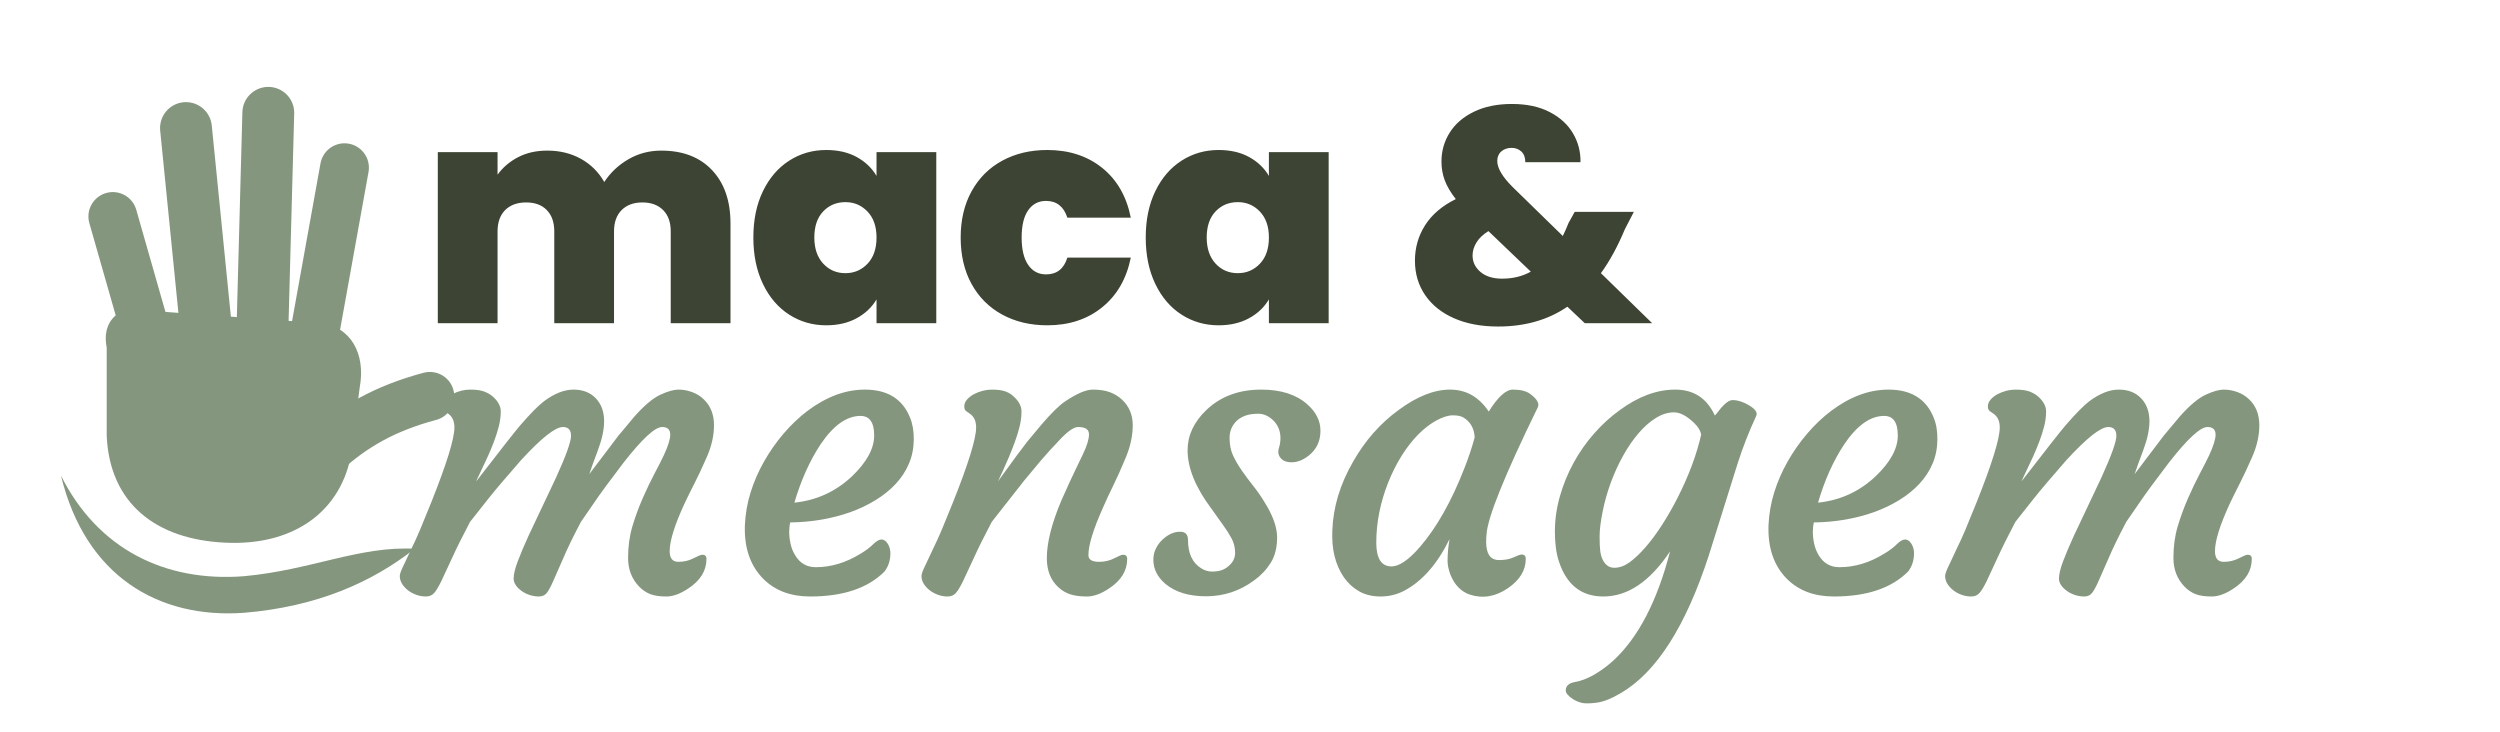
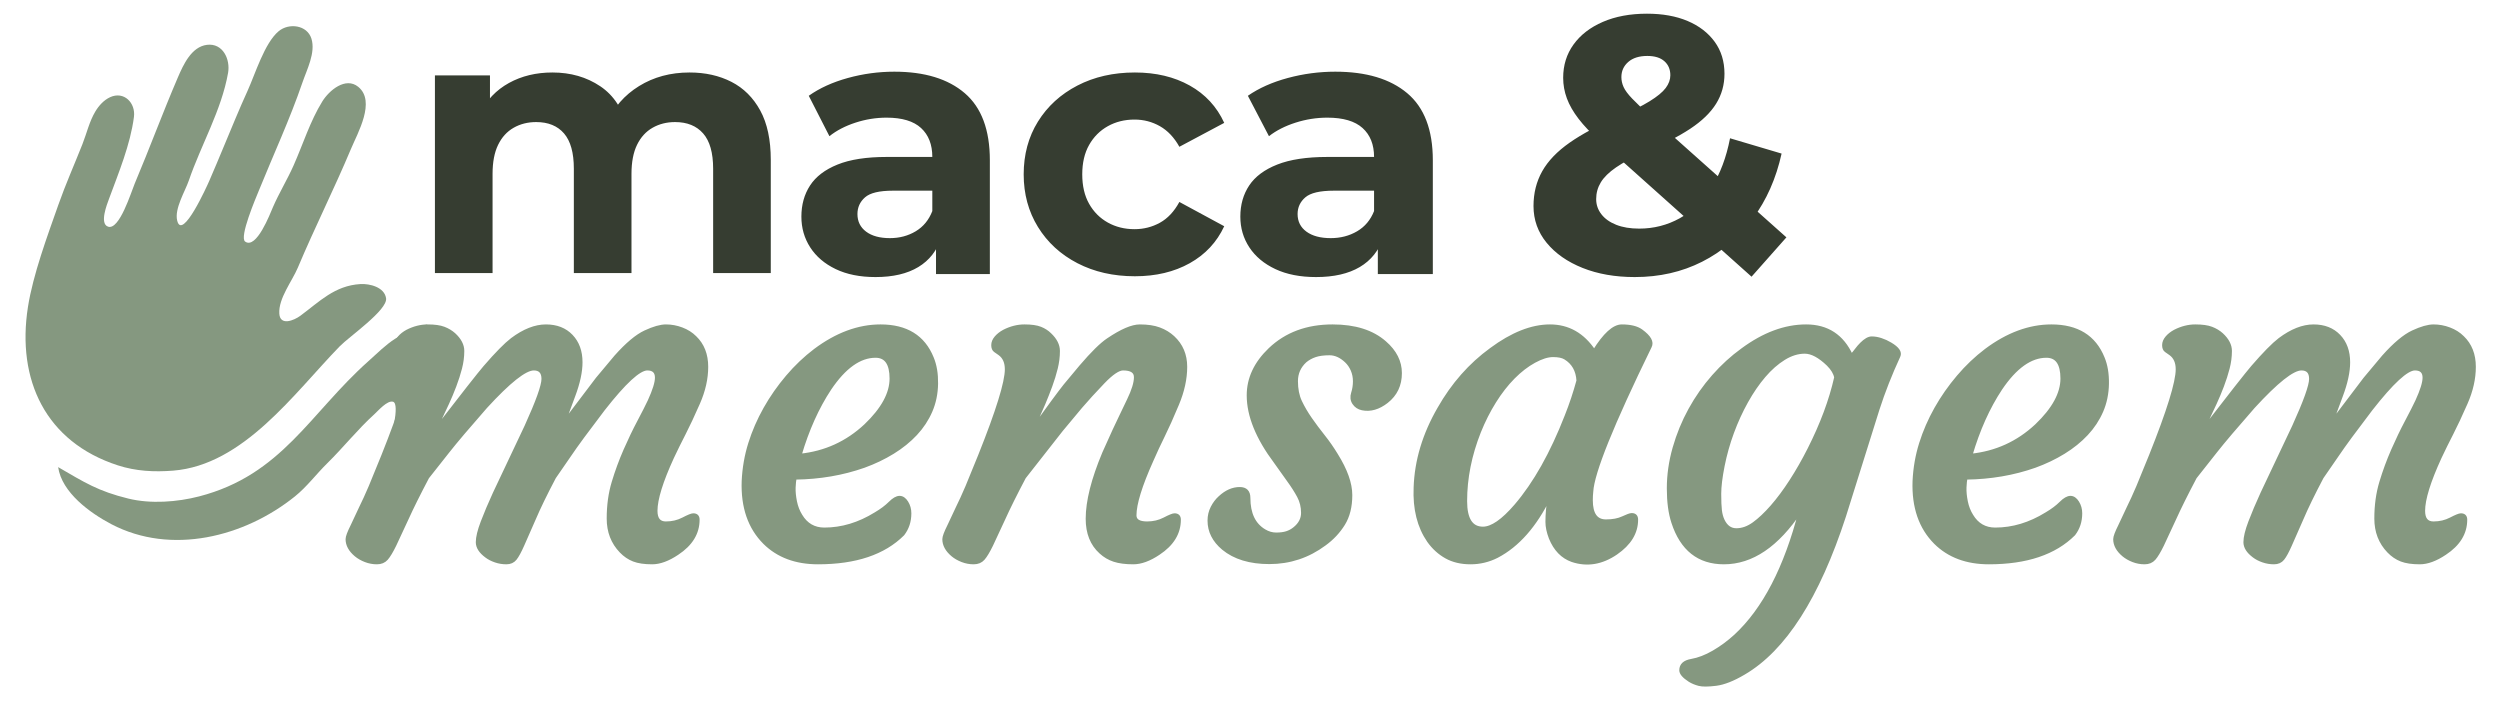
- <svg xmlns="http://www.w3.org/2000/svg" viewBox="0 0 820 240" role="img" aria-label="maca &amp; mensagem">
-   <g transform="translate(10 8)">
-     <path d="M41 112L27 63" stroke="#84967E" stroke-width="16" stroke-linecap="round" fill="none" />
-     <path d="M58 104L51 34" stroke="#84967E" stroke-width="17" stroke-linecap="round" fill="none" />
-     <path d="M76 103L78 29" stroke="#84967E" stroke-width="17" stroke-linecap="round" fill="none" />
-     <path d="M92 108L103 47" stroke="#84967E" stroke-width="16" stroke-linecap="round" fill="none" />
-     <path d="M97 140 C106 132 116 126 131 122" stroke="#84967E" stroke-width="16" stroke-linecap="round" fill="none" />
-     <path d="M25 106 C23 96 31 91 40 94 L95 98 C105 99 110 108 108 119 L105 142 C101 161 85 171 64 170 C41 169 26 157 25 135 Z" fill="#84967E" />
-     <path d="M10 148 C22 172 44 183 70 181 C92 179 108 171 126 172 C112 183 94 191 70 193 C42 195 18 181 10 148 Z" fill="#84967E" />
-     <path d="M206.90 41.40Q217.50 41.40 223.55 47.80Q229.60 54.20 229.60 65.30L229.60 98L210 98L210 67.90Q210 63.40 207.50 60.90Q205 58.40 200.70 58.40Q196.40 58.40 193.90 60.90Q191.40 63.40 191.40 67.90L191.40 98L171.80 98L171.80 67.90Q171.80 63.40 169.35 60.90Q166.90 58.40 162.60 58.40Q158.20 58.40 155.70 60.90Q153.20 63.40 153.20 67.90L153.20 98L133.60 98L133.60 41.90L153.20 41.90L153.20 49.30Q155.80 45.70 159.95 43.55Q164.10 41.40 169.50 41.40Q175.70 41.40 180.55 44.10Q185.40 46.80 188.20 51.70Q191.20 47.10 196.10 44.25Q201 41.40 206.90 41.40M237.10 69.90Q237.10 61.20 240.25 54.70Q243.40 48.20 248.85 44.70Q254.30 41.20 261 41.20Q266.80 41.20 271 43.50Q275.20 45.80 277.50 49.70L277.50 41.90L297.10 41.90L297.10 98L277.50 98L277.50 90.20Q275.20 94.10 270.95 96.40Q266.70 98.70 261 98.70Q254.30 98.70 248.85 95.20Q243.40 91.70 240.25 85.15Q237.10 78.60 237.10 69.90M277.50 69.90Q277.50 64.50 274.55 61.40Q271.60 58.30 267.30 58.30Q262.90 58.30 260 61.35Q257.10 64.40 257.10 69.90Q257.10 75.30 260 78.45Q262.90 81.60 267.30 81.60Q271.60 81.60 274.55 78.50Q277.50 75.40 277.50 69.90M305.10 69.90Q305.10 61.20 308.70 54.70Q312.30 48.20 318.75 44.70Q325.20 41.20 333.50 41.20Q344.20 41.20 351.50 47.05Q358.80 52.90 360.90 63.40L340.10 63.40Q338.30 57.90 333.10 57.90Q329.40 57.90 327.25 60.95Q325.10 64 325.10 69.90Q325.10 75.80 327.25 78.90Q329.40 82 333.10 82Q338.40 82 340.10 76.50L360.90 76.50Q358.80 86.90 351.50 92.80Q344.20 98.70 333.50 98.70Q325.20 98.70 318.75 95.20Q312.30 91.70 308.70 85.20Q305.10 78.70 305.10 69.90M365.80 69.90Q365.80 61.20 368.95 54.70Q372.10 48.20 377.55 44.70Q383 41.20 389.70 41.20Q395.50 41.20 399.70 43.50Q403.90 45.80 406.20 49.70L406.20 41.90L425.80 41.90L425.80 98L406.20 98L406.20 90.20Q403.90 94.10 399.65 96.40Q395.40 98.70 389.70 98.70Q383 98.70 377.55 95.20Q372.10 91.70 368.95 85.15Q365.80 78.60 365.80 69.90M406.20 69.90Q406.20 64.50 403.25 61.40Q400.30 58.30 396 58.30Q391.60 58.30 388.70 61.35Q385.80 64.40 385.80 69.90Q385.80 75.30 388.70 78.45Q391.60 81.60 396 81.60Q400.30 81.60 403.25 78.50Q406.20 75.40 406.20 69.90M531.90 98L509.80 98L504.10 92.60Q494.60 99.10 481.40 99.10Q473.10 99.10 466.95 96.40Q460.80 93.70 457.45 88.80Q454.10 83.90 454.10 77.50Q454.10 71.10 457.45 65.85Q460.80 60.60 467.50 57.30Q465 54.10 463.90 51.20Q462.80 48.30 462.80 45Q462.80 39.80 465.50 35.50Q468.20 31.20 473.45 28.65Q478.70 26.10 485.90 26.10Q493.20 26.10 498.30 28.75Q503.40 31.40 505.95 35.75Q508.50 40.10 508.40 45.20L490.30 45.20Q490.30 42.90 489 41.70Q487.70 40.50 485.80 40.50Q483.80 40.50 482.45 41.65Q481.10 42.80 481.10 44.80Q481.10 48.30 486.10 53.30L502.60 69.40Q503.50 67.60 504.50 65.10L506.50 61.50L525.90 61.50L523 67.10Q519.40 75.70 515.10 81.60L531.90 98M482.70 83.40Q488 83.40 492.10 81.10L478.20 67.80Q475.60 69.40 474.30 71.50Q473 73.60 473 75.80Q473 79 475.60 81.20Q478.20 83.40 482.70 83.40" fill="#3D4433" />
-     <path d="M174.64 132.06Q170.88 132.06 160.87 142.97Q153.41 151.48 150.03 155.76L144.18 163.17Q140.42 170.31 138.27 175.05L134.77 182.58Q133.40 185.38 132.40 186.51Q131.39 187.65 129.67 187.65Q127.95 187.65 126.36 187.03Q124.77 186.42 123.60 185.44Q121.13 183.36 121.13 180.90Q121.13 179.92 122.56 177.06L125.03 171.80Q126.20 169.47 127.75 165.83L131.39 156.93Q139.05 137.77 139.05 132.19Q139.05 129.20 137.11 127.77L135.81 126.86Q135.16 126.41 135.16 125.27Q135.16 124.14 136.03 123.10Q136.91 122.06 138.34 121.28Q141.26 119.79 144.22 119.79Q147.17 119.79 148.86 120.44Q150.55 121.08 151.78 122.19Q154.25 124.46 154.25 126.93Q154.25 129.40 153.60 131.90Q152.95 134.40 151.98 136.96Q151 139.53 149.90 141.93Q147.30 147.52 146.68 148.78Q146.07 150.05 146.33 149.72Q158.21 134.33 160.61 131.54Q165.61 125.76 168.41 123.62Q173.54 119.79 178.12 119.79Q182.69 119.79 185.42 122.64Q188.15 125.50 188.15 130.18Q188.15 134.27 186.07 139.79Q183.99 145.31 183.28 147.52L192.83 134.92L198.15 128.55Q202.96 123.16 206.59 121.47Q210.23 119.79 212.53 119.79Q214.84 119.79 217.08 120.63Q219.32 121.47 220.88 123.03Q224.19 126.21 224.19 131.48Q224.19 136.54 221.85 141.87Q219.52 147.19 217.76 150.60Q216.01 154.01 214.39 157.45Q209.65 167.78 209.65 172.78Q209.65 176.28 212.50 176.28Q215.23 176.28 217.47 175.12Q219.71 173.95 220.36 173.95Q221.72 173.95 221.72 175.31Q221.72 181.09 215.81 184.99Q211.85 187.65 208.57 187.65Q205.29 187.65 203.28 186.87Q201.27 186.09 199.64 184.40Q196.01 180.64 196.01 174.99Q196.01 169.34 197.44 164.60Q198.86 159.85 200.81 155.41Q202.76 150.96 204.74 147.22Q206.72 143.49 207.76 141.28Q209.84 136.74 209.84 134.59Q209.84 132.06 207.18 132.06Q203.67 132.06 194.58 143.68Q187.69 152.71 185.03 156.67L180.55 163.17Q176.78 170.31 174.77 175.05L171.46 182.58Q170.23 185.38 169.32 186.51Q168.41 187.65 166.78 187.65Q165.16 187.65 163.63 187.13Q162.11 186.61 161 185.77Q158.47 183.88 158.47 181.77Q158.47 179.66 159.87 175.99Q161.26 172.32 163.34 167.78L172.43 148.55Q177.30 137.84 177.30 134.95Q177.30 132.06 174.64 132.06M181.07 150.37Q181.14 150.37 181.14 150.31L181.20 150.18Q181.07 150.31 181.07 150.37M234.32 164.27Q234.58 158.62 236.21 153.46Q237.83 148.29 240.56 143.46Q243.28 138.62 246.95 134.30Q250.62 129.98 254.91 126.73Q264.20 119.79 273.68 119.79Q284.78 119.79 288.48 128.94Q289.78 132.06 289.72 136.31Q289.65 140.57 288.09 144.17Q286.54 147.78 283.78 150.73Q281.02 153.69 277.22 156.02Q273.42 158.36 268.94 159.98Q259.71 163.23 249.19 163.36Q248.93 164.27 248.87 166.09Q248.80 167.91 249.26 170.15Q249.71 172.39 250.82 174.14Q253.16 178.04 257.57 178.04Q265.10 178.04 272.25 173.62Q274.78 172.13 276.37 170.54Q277.96 168.95 279.13 168.95Q280.30 168.95 281.18 170.34Q282.05 171.74 282.05 173.49Q282.05 176.93 280.11 179.47Q271.92 187.65 255.75 187.65Q246.21 187.65 240.43 181.93Q233.93 175.44 234.32 164.27M272.25 128.42Q265.43 128.42 259.13 137.77Q253.81 145.83 250.56 156.87Q261.40 155.76 269.39 148.29Q276.73 141.28 276.73 134.85Q276.73 128.42 272.25 128.42M343.62 132.06Q341.61 132.06 337.90 135.92Q334.20 139.79 331.48 142.97L325.96 149.59L315.30 163.17Q311.54 170.31 309.40 175.05L305.89 182.58Q304.52 185.38 303.52 186.51Q302.51 187.65 300.79 187.65Q299.07 187.65 297.48 187.03Q295.89 186.42 294.72 185.44Q292.25 183.36 292.25 180.90Q292.25 179.92 293.68 177.06L296.15 171.80Q297.32 169.47 298.87 165.83L302.51 156.93Q310.17 137.77 310.17 132.19Q310.17 129.20 308.23 127.77L306.93 126.86Q306.28 126.41 306.28 125.27Q306.28 124.14 307.15 123.10Q308.03 122.06 309.46 121.28Q312.38 119.79 315.34 119.79Q318.29 119.79 319.92 120.44Q321.54 121.08 322.64 122.19Q325.05 124.46 325.05 126.93Q325.05 129.40 324.43 131.90Q323.81 134.40 322.87 136.96Q321.93 139.53 320.89 142Q319.85 144.46 319.01 146.28L317.71 149.07Q317.19 150.11 317.45 149.72Q324.66 139.72 326.93 136.87L331.48 131.41Q336.48 125.57 339.33 123.68Q345.11 119.79 348.42 119.79Q351.74 119.79 354.01 120.63Q356.28 121.47 357.97 123.03Q361.54 126.34 361.54 131.48Q361.54 136.61 359.21 142.19Q356.87 147.78 355.15 151.25Q353.43 154.72 351.87 158.30Q347 169.14 347 174.08Q347 176.28 350.50 176.28Q353.23 176.28 355.47 175.12Q357.71 173.95 358.36 173.95Q359.72 173.95 359.72 175.31Q359.72 181.09 353.81 184.99Q349.85 187.65 346.54 187.65Q343.23 187.65 341.05 186.94Q338.88 186.22 337.19 184.66Q333.36 181.22 333.36 175.05Q333.36 167.52 338.10 156.22Q341.54 148.49 342.97 145.63L345.18 141.02Q347.19 136.87 347.19 134.46Q347.19 132.06 343.62 132.06M368.30 175.57Q368.30 173.56 369.17 171.84Q370.05 170.12 371.35 168.95Q374.08 166.41 377.06 166.41Q379.66 166.41 379.66 169.08Q379.66 175.83 384.14 178.49Q385.77 179.47 387.52 179.47Q389.27 179.47 390.51 179.08Q391.74 178.69 392.78 177.84Q395.12 175.96 395.12 173.36Q395.12 170.76 393.95 168.59Q392.78 166.41 391.03 164.01L387.32 158.82Q379.53 148.42 379.53 139.66Q379.53 132.38 385.70 126.47Q392.71 119.79 403.69 119.79Q413.30 119.79 418.69 124.53Q423.11 128.36 423.11 133.29Q423.11 138.42 419.21 141.48Q415.70 144.20 412.20 143.49Q410.64 143.16 409.79 141.90Q408.95 140.63 409.47 139.01Q409.99 137.38 409.99 135.63Q409.99 133.88 409.34 132.38Q408.69 130.89 407.59 129.85Q405.31 127.71 402.81 127.71Q400.31 127.71 398.69 128.26Q397.07 128.81 395.83 129.85Q393.30 132.19 393.30 135.60Q393.30 139.01 394.47 141.48Q395.64 143.94 397.36 146.41Q399.08 148.88 401.09 151.41Q403.11 153.94 404.79 156.74Q408.89 163.30 408.89 168.26Q408.89 173.23 406.81 176.58Q404.73 179.92 401.42 182.32Q394.34 187.58 385.57 187.58Q377.19 187.58 372.32 183.56Q368.30 180.18 368.30 175.57M477.46 169.73Q477.46 175.70 481.68 175.70Q484.61 175.70 486.52 174.79Q488.44 173.88 489.09 173.88Q490.45 173.88 490.45 175.31Q490.45 180.90 484.61 184.92Q478.44 189.14 472.01 187Q467.79 185.51 465.77 180.57Q464.80 178.04 464.80 175.96Q464.80 172.58 465.45 168.82Q459.41 181.16 450.45 185.83Q446.88 187.65 442.85 187.65Q438.82 187.65 435.87 185.99Q432.91 184.34 430.84 181.42Q426.61 175.31 427 166.09Q427.39 154.53 433.82 143.42Q439.73 133.03 448.76 126.47Q457.79 119.79 465.64 119.79Q473.50 119.79 478.31 126.99Q482.79 119.79 486.23 119.79Q489.93 119.79 491.82 121.15Q495.39 123.75 494.35 125.70Q478.05 159.08 477.59 167.26Q477.46 168.43 477.46 169.73M441.42 169.99Q441.42 177.78 446.42 177.78Q450.25 177.78 455.84 171.28Q464.02 161.74 470.32 145.57Q472.33 140.50 473.70 135.44Q473.44 131.02 470 128.94Q468.83 128.23 466.52 128.23Q464.22 128.23 461.13 129.92Q458.05 131.60 455.16 134.53Q452.27 137.45 449.77 141.44Q447.27 145.44 445.38 150.11Q441.42 160.11 441.42 169.99M537.79 172.84Q527.92 187.65 515.91 187.65Q505.06 187.65 501.30 176.09Q500 172.13 500 166.35Q500 160.57 501.65 154.76Q503.31 148.94 506.17 143.75Q509.02 138.55 512.89 134.17Q516.75 129.79 521.17 126.60Q530.39 119.79 539.48 119.79Q548.57 119.79 552.47 128.29Q553.25 127.45 553.90 126.57Q554.55 125.70 555.33 124.92Q557.02 123.23 558.28 123.23Q559.55 123.23 560.95 123.68Q562.34 124.14 563.64 124.92Q566.82 126.80 566.04 128.42Q562.47 136.15 560.07 143.62L550.46 174.27Q539.09 209.15 521.62 219.34Q517.01 222.07 513.64 222.49Q510.26 222.91 508.77 222.52Q507.27 222.13 506.10 221.42Q503.57 219.80 503.57 218.50Q503.57 216.22 506.59 215.70Q509.61 215.18 512.92 213.27Q516.23 211.35 519.22 208.63Q531.49 197.26 537.79 172.84M518.34 150.31Q516.62 154.98 515.65 159.89Q514.67 164.79 514.67 167.91Q514.67 171.02 514.87 172.65Q515.06 174.27 515.65 175.51Q516.95 178.23 519.48 178.23Q522.01 178.23 524.48 176.45Q526.95 174.66 529.68 171.54Q532.40 168.43 535.13 164.21Q537.86 159.98 540.33 155.11Q545.78 144.33 547.99 134.53Q547.67 132.71 545.78 130.83Q542.08 127.25 539.09 127.25Q536.11 127.25 533.12 129.10Q530.13 130.96 527.44 134.11Q524.74 137.25 522.40 141.44Q520.06 145.63 518.34 150.31M570.07 164.27Q570.33 158.62 571.95 153.46Q573.58 148.29 576.30 143.46Q579.03 138.62 582.70 134.30Q586.37 129.98 590.66 126.73Q599.94 119.79 609.42 119.79Q620.53 119.79 624.23 128.94Q625.53 132.06 625.46 136.31Q625.40 140.57 623.84 144.17Q622.28 147.78 619.52 150.73Q616.76 153.69 612.96 156.02Q609.16 158.36 604.68 159.98Q595.46 163.23 584.94 163.36Q584.68 164.27 584.62 166.09Q584.55 167.91 585.01 170.15Q585.46 172.39 586.56 174.14Q588.90 178.04 593.32 178.04Q600.85 178.04 608 173.62Q610.53 172.13 612.12 170.54Q613.71 168.95 614.88 168.95Q616.05 168.95 616.93 170.34Q617.80 171.74 617.80 173.49Q617.80 176.93 615.85 179.47Q607.67 187.65 591.50 187.65Q581.95 187.65 576.17 181.93Q569.68 175.44 570.07 164.27M608 128.42Q601.18 128.42 594.88 137.77Q589.55 145.83 586.31 156.87Q597.15 155.76 605.14 148.29Q612.48 141.28 612.48 134.85Q612.48 128.42 608 128.42M681.51 132.06Q677.74 132.06 667.74 142.97Q660.27 151.48 656.90 155.76L651.05 163.17Q647.29 170.31 645.14 175.05L641.64 182.58Q640.27 185.38 639.26 186.51Q638.26 187.65 636.54 187.65Q634.82 187.65 633.23 187.03Q631.63 186.42 630.47 185.44Q628 183.36 628 180.90Q628 179.92 629.43 177.06L631.89 171.80Q633.06 169.47 634.62 165.83L638.26 156.93Q645.92 137.77 645.92 132.19Q645.92 129.20 643.97 127.77L642.67 126.86Q642.02 126.41 642.02 125.27Q642.02 124.14 642.90 123.10Q643.78 122.06 645.21 121.28Q648.13 119.79 651.08 119.79Q654.04 119.79 655.73 120.44Q657.42 121.08 658.65 122.19Q661.12 124.46 661.12 126.93Q661.12 129.40 660.47 131.90Q659.82 134.40 658.84 136.96Q657.87 139.53 656.77 141.93Q654.17 147.52 653.55 148.78Q652.94 150.05 653.19 149.72Q665.08 134.33 667.48 131.54Q672.48 125.76 675.27 123.62Q680.41 119.79 684.98 119.79Q689.56 119.79 692.29 122.64Q695.02 125.50 695.02 130.18Q695.02 134.27 692.94 139.79Q690.86 145.31 690.15 147.52L699.69 134.92L705.02 128.55Q709.82 123.16 713.46 121.47Q717.10 119.79 719.40 119.79Q721.71 119.79 723.95 120.63Q726.19 121.47 727.75 123.03Q731.06 126.21 731.06 131.48Q731.06 136.54 728.72 141.87Q726.38 147.19 724.63 150.60Q722.88 154.01 721.25 157.45Q716.51 167.78 716.51 172.78Q716.51 176.28 719.37 176.28Q722.10 176.28 724.34 175.12Q726.58 173.95 727.23 173.95Q728.59 173.95 728.59 175.31Q728.59 181.09 722.68 184.99Q718.72 187.65 715.44 187.65Q712.16 187.65 710.15 186.87Q708.14 186.09 706.51 184.40Q702.88 180.64 702.88 174.99Q702.88 169.34 704.30 164.60Q705.73 159.85 707.68 155.41Q709.63 150.96 711.61 147.22Q713.59 143.49 714.63 141.28Q716.71 136.74 716.71 134.59Q716.71 132.06 714.04 132.06Q710.54 132.06 701.45 143.68Q694.56 152.71 691.90 156.67L687.42 163.17Q683.65 170.31 681.64 175.05L678.33 182.58Q677.09 185.38 676.18 186.51Q675.27 187.65 673.65 187.65Q672.03 187.65 670.50 187.13Q668.98 186.61 667.87 185.77Q665.34 183.88 665.34 181.77Q665.34 179.66 666.74 175.99Q668.13 172.32 670.21 167.78L679.30 148.55Q684.17 137.84 684.17 134.95Q684.17 132.06 681.51 132.06M687.94 150.37Q688 150.37 688 150.31L688.07 150.18Q687.94 150.31 687.94 150.37" fill="#84967E" />
-   </g>
+ <svg xmlns="http://www.w3.org/2000/svg" viewBox="44 52 776 224" role="img" aria-label="maca &amp; mensagem">
+   <path fill="#859880" fill-rule="evenodd" transform="translate(38.037 43.209) scale(0.55169)" d="M108.15 280.74C97.50 281.57 87.26 281.05 77.09 277.75C36.48 264.57 20.10 229.72 26.53 188.66C29.38 170.45 37.48 148.66 43.65 131.14C47.71 119.60 52.71 108.40 57.20 97.02C59.62 90.88 61.06 84.30 64.49 78.59C66.44 75.34 69.29 72.19 72.80 70.60C80.64 67.04 87.19 73.91 86.17 81.72C84.14 97.37 77.57 113.06 72.16 127.77C71.02 130.88 66.65 141.83 71.63 143.47C78.01 145.58 84.60 123.98 86.56 119.34C94.95 99.48 102.40 79.22 110.91 59.43C113.96 52.35 118.52 42.25 127.23 41.16C136.27 40.04 140.48 49.39 139.13 56.96C135.41 77.99 123.95 97.41 117.06 117.47C114.93 123.67 108.88 133.34 110.50 140.05C113.32 151.73 127.43 120.27 128.50 117.82C131.36 111.28 134.09 104.67 136.84 98.09C141.21 87.65 145.40 77.32 150.10 67.02C154.42 57.55 159.64 40.12 167.60 33.49C173.36 28.69 183.61 29.96 186.03 37.68C188.49 45.57 183.44 55.12 180.94 62.45C173.92 82.99 164.60 103.04 156.44 123.18C154.78 127.29 145.29 149.40 148.74 151.86C155.09 156.39 162.80 136.14 164.34 132.56C167.83 124.49 172.44 117.02 175.99 109.02C181.28 97.12 185.30 84.08 192.17 72.98C196.00 66.80 205.23 58.99 212.36 64.78C222.40 72.93 212.02 90.76 208.22 99.85C198.80 122.31 187.85 144.02 178.39 166.50C175.16 174.18 167.43 183.78 167.96 192.40C168.39 199.50 176.30 196.18 179.75 193.63C190.61 185.62 199.06 176.65 213.56 175.76C218.81 175.44 227.12 177.50 228.03 183.76C228.98 190.35 207.18 205.39 201.93 210.80C176.33 237.15 147.84 277.62 108.15 280.74ZM43.52 278.75C58.44 287.39 65.89 292.26 83.08 296.47C95.64 299.54 110.52 298.42 122.90 295.21C169.46 283.13 185.09 248.54 218.12 219.11C222.95 214.80 227.68 209.99 233.15 206.51C238.72 202.98 244.91 200.95 250.99 198.49C247.25 222.25 240.18 245.72 230.03 267.45C230.43 263.59 236.05 243.19 231.96 241.97C228.73 241.01 223.56 247.06 221.48 248.95C212.04 257.50 204.01 267.67 194.91 276.61C188.77 282.65 183.49 289.81 176.76 295.22C148.29 318.13 107.11 328.46 73.51 310.88C61.54 304.61 45.59 293.10 43.52 278.75Z" />
+   <path fill="#859880" stroke="#859880" stroke-width="1.0" stroke-linejoin="round" d="M209.691 166.486Q205.614 166.486 194.788 178.296Q186.704 187.505 183.049 192.145L176.722 200.159Q172.645 207.891 170.325 213.023L166.529 221.178Q165.052 224.2 163.963 225.431Q162.873 226.661 161.01 226.661Q159.147 226.661 157.425 225.993Q155.703 225.325 154.437 224.271Q151.766 222.021 151.766 219.35Q151.766 218.295 153.313 215.202L155.984 209.508Q157.249 206.978 158.937 203.041L162.873 193.41Q171.168 172.672 171.168 166.627Q171.168 163.393 169.059 161.847L167.653 160.862Q166.95 160.37 166.95 159.14Q166.95 157.91 167.899 156.785Q168.848 155.66 170.395 154.817Q173.558 153.2 176.757 153.2Q179.955 153.2 181.783 153.903Q183.611 154.606 184.947 155.801Q187.618 158.261 187.618 160.933Q187.618 163.604 186.915 166.31Q186.212 169.017 185.157 171.794Q184.103 174.57 182.908 177.171Q180.096 183.217 179.428 184.588Q178.76 185.959 179.042 185.607Q191.906 168.947 194.507 165.924Q199.92 159.667 202.943 157.348Q208.496 153.2 213.452 153.2Q218.408 153.2 221.361 156.293Q224.313 159.386 224.313 164.448Q224.313 168.876 222.064 174.852Q219.814 180.827 219.041 183.217L229.375 169.579L235.139 162.69Q240.341 156.855 244.278 155.028Q248.214 153.2 250.71 153.2Q253.205 153.2 255.631 154.114Q258.056 155.028 259.743 156.715Q263.328 160.159 263.328 165.854Q263.328 171.337 260.798 177.101Q258.267 182.866 256.369 186.556Q254.471 190.247 252.713 193.973Q247.582 205.15 247.582 210.563Q247.582 214.359 250.675 214.359Q253.627 214.359 256.052 213.093Q258.478 211.828 259.181 211.828Q260.657 211.828 260.657 213.304Q260.657 219.561 254.26 223.779Q249.972 226.661 246.422 226.661Q242.872 226.661 240.692 225.817Q238.513 224.974 236.756 223.146Q232.819 219.069 232.819 212.953Q232.819 206.837 234.366 201.705Q235.912 196.574 238.021 191.758Q240.13 186.943 242.274 182.901Q244.418 178.859 245.543 176.468Q247.793 171.548 247.793 169.228Q247.793 166.486 244.91 166.486Q241.114 166.486 231.273 179.069Q223.821 188.841 220.939 193.129L216.088 200.159Q212.011 207.891 209.832 213.023L206.247 221.178Q204.911 224.2 203.927 225.431Q202.943 226.661 201.185 226.661Q199.428 226.661 197.776 226.098Q196.124 225.536 194.929 224.622Q192.187 222.584 192.187 220.299Q192.187 218.014 193.699 214.042Q195.21 210.071 197.46 205.15L207.301 184.342Q212.573 172.743 212.573 169.614Q212.573 166.486 209.691 166.486ZM216.651 186.31Q216.721 186.31 216.721 186.24L216.791 186.099Q216.651 186.24 216.651 186.31Z M274.716 201.354Q274.998 195.238 276.755 189.649Q278.513 184.061 281.465 178.823Q284.417 173.586 288.389 168.911Q292.361 164.237 297.001 160.722Q307.053 153.2 317.317 153.2Q329.338 153.2 333.345 163.112Q334.75 166.486 334.68 171.091Q334.61 175.695 332.923 179.597Q331.236 183.498 328.248 186.697Q325.26 189.895 321.148 192.426Q317.036 194.957 312.185 196.714Q302.203 200.229 290.815 200.37Q290.533 201.354 290.463 203.322Q290.393 205.29 290.885 207.716Q291.377 210.141 292.572 212.039Q295.103 216.257 299.883 216.257Q308.037 216.257 315.77 211.477Q318.512 209.86 320.234 208.137Q321.956 206.415 323.222 206.415Q324.487 206.415 325.436 207.927Q326.385 209.438 326.385 211.336Q326.385 215.062 324.276 217.803Q315.419 226.661 297.915 226.661Q287.581 226.661 281.324 220.475Q274.295 213.445 274.716 201.354ZM315.77 162.55Q308.389 162.55 301.57 172.672Q295.806 181.389 292.291 193.34Q304.03 192.145 312.677 184.061Q320.621 176.468 320.621 169.509Q320.621 162.55 315.77 162.55Z M392.605 166.486Q390.426 166.486 386.419 170.669Q382.412 174.852 379.46 178.296L373.484 185.467L361.956 200.159Q357.878 207.891 355.559 213.023L351.762 221.178Q350.286 224.2 349.197 225.431Q348.107 226.661 346.244 226.661Q344.381 226.661 342.659 225.993Q340.937 225.325 339.671 224.271Q337 222.021 337 219.35Q337 218.295 338.547 215.202L341.218 209.508Q342.483 206.978 344.17 203.041L348.107 193.41Q356.402 172.672 356.402 166.627Q356.402 163.393 354.293 161.847L352.887 160.862Q352.184 160.37 352.184 159.14Q352.184 157.91 353.133 156.785Q354.082 155.66 355.629 154.817Q358.792 153.2 361.991 153.2Q365.189 153.2 366.947 153.903Q368.704 154.606 369.899 155.801Q372.5 158.261 372.5 160.933Q372.5 163.604 371.832 166.31Q371.165 169.017 370.145 171.794Q369.126 174.57 368.001 177.242Q366.876 179.913 365.963 181.881L364.557 184.904Q363.994 186.029 364.275 185.607Q372.078 174.781 374.539 171.688L379.46 165.783Q384.873 159.456 387.966 157.418Q394.222 153.2 397.807 153.2Q401.392 153.2 403.853 154.114Q406.313 155.028 408.141 156.715Q412.007 160.3 412.007 165.854Q412.007 171.407 409.477 177.453Q406.946 183.498 405.083 187.259Q403.22 191.02 401.533 194.886Q396.261 206.626 396.261 211.969Q396.261 214.359 400.057 214.359Q403.009 214.359 405.435 213.093Q407.86 211.828 408.563 211.828Q410.039 211.828 410.039 213.304Q410.039 219.561 403.642 223.779Q399.354 226.661 395.769 226.661Q392.184 226.661 389.829 225.888Q387.474 225.114 385.646 223.427Q381.498 219.701 381.498 213.023Q381.498 204.869 386.63 192.637Q390.356 184.271 391.902 181.178L394.292 176.187Q396.472 171.688 396.472 169.087Q396.472 166.486 392.605 166.486Z M419.318 213.586Q419.318 211.406 420.267 209.543Q421.216 207.681 422.622 206.415Q425.575 203.674 428.808 203.674Q431.62 203.674 431.62 206.556Q431.62 213.867 436.471 216.749Q438.228 217.803 440.126 217.803Q442.024 217.803 443.36 217.382Q444.696 216.96 445.82 216.046Q448.351 214.007 448.351 211.195Q448.351 208.384 447.086 206.029Q445.82 203.674 443.922 201.073L439.915 195.449Q431.48 184.201 431.48 174.711Q431.48 166.838 438.158 160.441Q445.75 153.2 457.63 153.2Q468.034 153.2 473.869 158.332Q478.649 162.479 478.649 167.822Q478.649 173.375 474.432 176.679Q470.635 179.632 466.839 178.859Q465.152 178.507 464.238 177.136Q463.325 175.765 463.887 174.008Q464.449 172.251 464.449 170.353Q464.449 168.455 463.746 166.838Q463.043 165.221 461.848 164.096Q459.388 161.776 456.681 161.776Q453.975 161.776 452.218 162.374Q450.46 162.971 449.124 164.096Q446.383 166.627 446.383 170.317Q446.383 174.008 447.648 176.679Q448.914 179.351 450.776 182.022Q452.639 184.693 454.819 187.435Q456.998 190.176 458.826 193.199Q463.254 200.299 463.254 205.677Q463.254 211.055 461.005 214.675Q458.755 218.295 455.17 220.896Q447.508 226.591 438.017 226.591Q428.949 226.591 423.677 222.232Q419.318 218.577 419.318 213.586Z M537.91 207.259Q537.91 213.726 542.48 213.726Q545.643 213.726 547.717 212.742Q549.79 211.758 550.493 211.758Q551.97 211.758 551.97 213.304Q551.97 219.35 545.643 223.708Q538.965 228.278 532.005 225.958Q527.436 224.341 525.257 218.998Q524.202 216.257 524.202 214.007Q524.202 210.352 524.905 206.275Q518.367 219.631 508.666 224.693Q504.8 226.661 500.442 226.661Q496.083 226.661 492.885 224.868Q489.686 223.076 487.437 219.912Q482.867 213.304 483.289 203.322Q483.711 190.809 490.67 178.788Q497.067 167.541 506.839 160.441Q516.61 153.2 525.116 153.2Q533.622 153.2 538.824 161.003Q543.675 153.2 547.4 153.2Q551.407 153.2 553.446 154.676Q557.312 157.488 556.188 159.597Q538.543 195.73 538.051 204.587Q537.91 205.853 537.91 207.259ZM498.895 207.54Q498.895 215.976 504.308 215.976Q508.456 215.976 514.501 208.946Q523.359 198.612 530.177 181.108Q532.357 175.625 533.833 170.142Q533.552 165.361 529.826 163.112Q528.561 162.339 526.065 162.339Q523.569 162.339 520.23 164.166Q516.891 165.994 513.763 169.158Q510.635 172.321 507.928 176.644Q505.222 180.968 503.183 186.029Q498.895 196.855 498.895 207.54Z M602.795 210.633Q592.11 226.661 579.104 226.661Q567.365 226.661 563.288 214.148Q561.882 209.86 561.882 203.603Q561.882 197.347 563.674 191.055Q565.467 184.764 568.56 179.14Q571.653 173.516 575.836 168.771Q580.018 164.026 584.799 160.581Q594.781 153.2 604.622 153.2Q614.464 153.2 618.682 162.409Q619.526 161.495 620.229 160.546Q620.931 159.597 621.775 158.754Q623.603 156.926 624.974 156.926Q626.344 156.926 627.856 157.418Q629.367 157.91 630.773 158.754Q634.218 160.792 633.374 162.55Q629.508 170.915 626.907 178.999L616.503 212.18Q604.201 249.929 585.291 260.966Q580.3 263.919 576.644 264.375Q572.989 264.832 571.372 264.411Q569.755 263.989 568.49 263.216Q565.748 261.458 565.748 260.052Q565.748 257.592 569.017 257.029Q572.286 256.467 575.871 254.393Q579.456 252.319 582.69 249.367Q595.976 237.065 602.795 210.633ZM578.823 213.515Q580.229 216.468 582.971 216.468Q585.712 216.468 588.384 214.535Q591.055 212.601 594.008 209.227Q596.96 205.853 599.913 201.283Q602.865 196.714 605.536 191.442Q611.441 179.772 613.831 169.158Q613.48 167.189 611.441 165.151Q607.434 161.284 604.201 161.284Q600.967 161.284 597.733 163.288Q594.5 165.291 591.582 168.701Q588.665 172.11 586.134 176.644Q583.604 181.178 581.741 186.24Q579.878 191.301 578.823 196.609Q577.769 201.916 577.769 205.29Q577.769 208.665 577.98 210.422Q578.191 212.18 578.823 213.515Z M638.154 201.354Q638.436 195.238 640.193 189.649Q641.95 184.061 644.903 178.823Q647.855 173.586 651.827 168.911Q655.799 164.237 660.439 160.722Q670.491 153.2 680.755 153.2Q692.775 153.2 696.782 163.112Q698.188 166.486 698.118 171.091Q698.048 175.695 696.361 179.597Q694.674 183.498 691.686 186.697Q688.698 189.895 684.586 192.426Q680.473 194.957 675.623 196.714Q665.641 200.229 654.252 200.37Q653.971 201.354 653.901 203.322Q653.831 205.29 654.323 207.716Q654.815 210.141 656.01 212.039Q658.541 216.257 663.321 216.257Q671.475 216.257 679.208 211.477Q681.95 209.86 683.672 208.137Q685.394 206.415 686.66 206.415Q687.925 206.415 688.874 207.927Q689.823 209.438 689.823 211.336Q689.823 215.062 687.714 217.803Q678.857 226.661 661.353 226.661Q651.019 226.661 644.762 220.475Q637.733 213.445 638.154 201.354ZM679.208 162.55Q671.827 162.55 665.008 172.672Q659.244 181.389 655.729 193.34Q667.468 192.145 676.115 184.061Q684.059 176.468 684.059 169.509Q684.059 162.55 679.208 162.55Z M758.363 166.486Q754.286 166.486 743.46 178.296Q735.376 187.505 731.72 192.145L725.394 200.159Q721.316 207.891 718.996 213.023L715.2 221.178Q713.724 224.2 712.635 225.431Q711.545 226.661 709.682 226.661Q707.819 226.661 706.097 225.993Q704.375 225.325 703.109 224.271Q700.438 222.021 700.438 219.35Q700.438 218.295 701.984 215.202L704.656 209.508Q705.921 206.978 707.608 203.041L711.545 193.41Q719.84 172.672 719.84 166.627Q719.84 163.393 717.731 161.847L716.325 160.862Q715.622 160.37 715.622 159.14Q715.622 157.91 716.571 156.785Q717.52 155.66 719.067 154.817Q722.23 153.2 725.429 153.2Q728.627 153.2 730.455 153.903Q732.283 154.606 733.618 155.801Q736.29 158.261 736.29 160.933Q736.29 163.604 735.587 166.31Q734.884 169.017 733.829 171.794Q732.775 174.57 731.58 177.171Q728.768 183.217 728.1 184.588Q727.432 185.959 727.713 185.607Q740.578 168.947 743.179 165.924Q748.592 159.667 751.614 157.348Q757.168 153.2 762.124 153.2Q767.08 153.2 770.032 156.293Q772.985 159.386 772.985 164.448Q772.985 168.876 770.735 174.852Q768.486 180.827 767.713 183.217L778.046 169.579L783.811 162.69Q789.013 156.855 792.949 155.028Q796.886 153.2 799.382 153.2Q801.877 153.2 804.302 154.114Q806.728 155.028 808.415 156.715Q812.0 160.159 812.0 165.854Q812.0 171.337 809.469 177.101Q806.939 182.866 805.041 186.556Q803.143 190.247 801.385 193.973Q796.253 205.15 796.253 210.563Q796.253 214.359 799.346 214.359Q802.299 214.359 804.724 213.093Q807.149 211.828 807.852 211.828Q809.329 211.828 809.329 213.304Q809.329 219.561 802.932 223.779Q798.643 226.661 795.093 226.661Q791.543 226.661 789.364 225.817Q787.185 224.974 785.428 223.146Q781.491 219.069 781.491 212.953Q781.491 206.837 783.037 201.705Q784.584 196.574 786.693 191.758Q788.802 186.943 790.946 182.901Q793.09 178.859 794.215 176.468Q796.464 171.548 796.464 169.228Q796.464 166.486 793.582 166.486Q789.786 166.486 779.944 179.069Q772.493 188.841 769.611 193.129L764.76 200.159Q760.683 207.891 758.504 213.023L754.918 221.178Q753.583 224.2 752.599 225.431Q751.614 226.661 749.857 226.661Q748.1 226.661 746.448 226.098Q744.796 225.536 743.601 224.622Q740.859 222.584 740.859 220.299Q740.859 218.014 742.37 214.042Q743.882 210.071 746.131 205.15L755.973 184.342Q761.245 172.743 761.245 169.614Q761.245 166.486 758.363 166.486ZM765.322 186.31Q765.393 186.31 765.393 186.24L765.463 186.099Q765.322 186.24 765.322 186.31Z" />
+   <path fill="#363d31" d="M179.0 136.75V75.412H196.088V92.172L192.877 87.269Q196.088 80.999 201.995 77.749Q207.901 74.5 215.47 74.5Q223.957 74.5 230.322 78.775Q236.687 83.051 238.752 91.83L232.444 90.12Q235.54 82.937 242.364 78.718Q249.188 74.5 258.019 74.5Q265.359 74.5 271.036 77.407Q276.713 80.315 279.981 86.3Q283.25 92.286 283.25 101.635V136.75H265.359V104.371Q265.359 96.96 262.262 93.426Q259.166 89.891 253.546 89.891Q249.647 89.891 246.55 91.659Q243.454 93.426 241.733 96.96Q240.013 100.495 240.013 105.967V136.75H222.122V104.371Q222.122 96.96 219.083 93.426Q216.044 89.891 210.424 89.891Q206.525 89.891 203.428 91.659Q200.332 93.426 198.611 96.96Q196.891 100.495 196.891 105.967V136.75Z M334.536 137.079V124.997L333.391 122.35V100.717Q333.391 94.963 329.899 91.741Q326.408 88.519 319.195 88.519Q314.273 88.519 309.522 90.072Q304.771 91.626 301.451 94.273L295.04 81.73Q300.077 78.162 307.175 76.206Q314.273 74.25 321.599 74.25Q335.681 74.25 343.465 80.924Q351.25 87.598 351.25 101.752V137.079ZM315.761 138.0Q308.548 138.0 303.397 135.526Q298.245 133.052 295.498 128.794Q292.75 124.537 292.75 119.243Q292.75 113.72 295.44 109.577Q298.131 105.435 303.969 103.076Q309.808 100.717 319.195 100.717H335.566V111.188H321.141Q314.845 111.188 312.498 113.259Q310.151 115.331 310.151 118.438Q310.151 121.89 312.841 123.904Q315.532 125.917 320.226 125.917Q324.69 125.917 328.239 123.789Q331.788 121.66 333.391 117.517L336.138 125.802Q334.192 131.786 329.041 134.893Q323.889 138.0 315.761 138.0Z M396.269 137.75Q386.259 137.75 378.434 133.697Q370.61 129.644 366.18 122.451Q361.75 115.259 361.75 106.125Q361.75 96.877 366.18 89.742Q370.61 82.606 378.434 78.553Q386.259 74.5 396.269 74.5Q406.05 74.5 413.299 78.553Q420.548 82.606 424.0 90.141L410.077 97.562Q407.661 93.224 404.036 91.169Q400.412 89.114 396.154 89.114Q391.552 89.114 387.87 91.169Q384.188 93.224 382.059 96.991Q379.93 100.759 379.93 106.125Q379.93 111.491 382.059 115.259Q384.188 119.026 387.87 121.081Q391.552 123.136 396.154 123.136Q400.412 123.136 404.036 121.138Q407.661 119.14 410.077 114.688L424.0 122.223Q420.548 129.644 413.299 133.697Q406.05 137.75 396.269 137.75Z M471.679 137.079V124.997L470.509 122.35V100.717Q470.509 94.963 466.943 91.741Q463.377 88.519 456.01 88.519Q450.982 88.519 446.13 90.072Q441.277 91.626 437.886 94.273L431.339 81.73Q436.483 78.162 443.733 76.206Q450.982 74.25 458.466 74.25Q472.848 74.25 480.799 80.924Q488.75 87.598 488.75 101.752V137.079ZM452.502 138.0Q445.136 138.0 439.874 135.526Q434.613 133.052 431.806 128.794Q429.0 124.537 429.0 119.243Q429.0 113.72 431.748 109.577Q434.496 105.435 440.459 103.076Q446.422 100.717 456.01 100.717H472.731V111.188H457.998Q451.567 111.188 449.17 113.259Q446.773 115.331 446.773 118.438Q446.773 121.89 449.521 123.904Q452.269 125.917 457.063 125.917Q461.623 125.917 465.248 123.789Q468.872 121.66 470.509 117.517L473.316 125.802Q471.328 131.786 466.066 134.893Q460.804 138.0 452.502 138.0Z M587.68 137.887 540.373 95.599Q536.46 92.093 533.985 88.871Q531.51 85.648 530.359 82.539Q529.208 79.429 529.208 76.15Q529.208 70.271 532.431 65.804Q535.654 61.338 541.524 58.794Q547.394 56.25 555.221 56.25Q562.473 56.25 567.825 58.511Q573.177 60.773 576.228 64.956Q579.278 69.14 579.278 74.907Q579.278 79.995 576.688 84.178Q574.098 88.362 568.631 91.98Q563.163 95.599 554.416 99.217Q548.891 101.704 545.61 103.966Q542.33 106.227 540.891 108.602Q539.452 110.976 539.452 113.803Q539.452 116.404 541.064 118.495Q542.675 120.587 545.668 121.774Q548.661 122.962 552.804 122.962Q559.595 122.962 565.408 119.739Q571.221 116.517 575.249 110.185Q579.278 103.853 581.004 94.92L597.004 99.669Q594.471 111.202 588.083 119.852Q581.695 128.502 572.314 133.251Q562.933 138 551.423 138Q542.33 138 535.251 135.173Q528.172 132.346 524.086 127.371Q520.0 122.396 520.0 115.951Q520.0 109.959 522.705 105.153Q525.41 100.348 531.223 96.277Q537.035 92.206 546.128 88.362Q552.459 85.648 556.027 83.443Q559.595 81.239 561.034 79.316Q562.473 77.394 562.473 75.359Q562.473 72.645 560.631 71.006Q558.79 69.366 555.337 69.366Q551.538 69.366 549.409 71.232Q547.279 73.098 547.279 75.924Q547.279 77.507 547.97 79.034Q548.661 80.56 550.617 82.595Q552.574 84.631 556.027 87.797L598.5 125.675Z" />
</svg>
